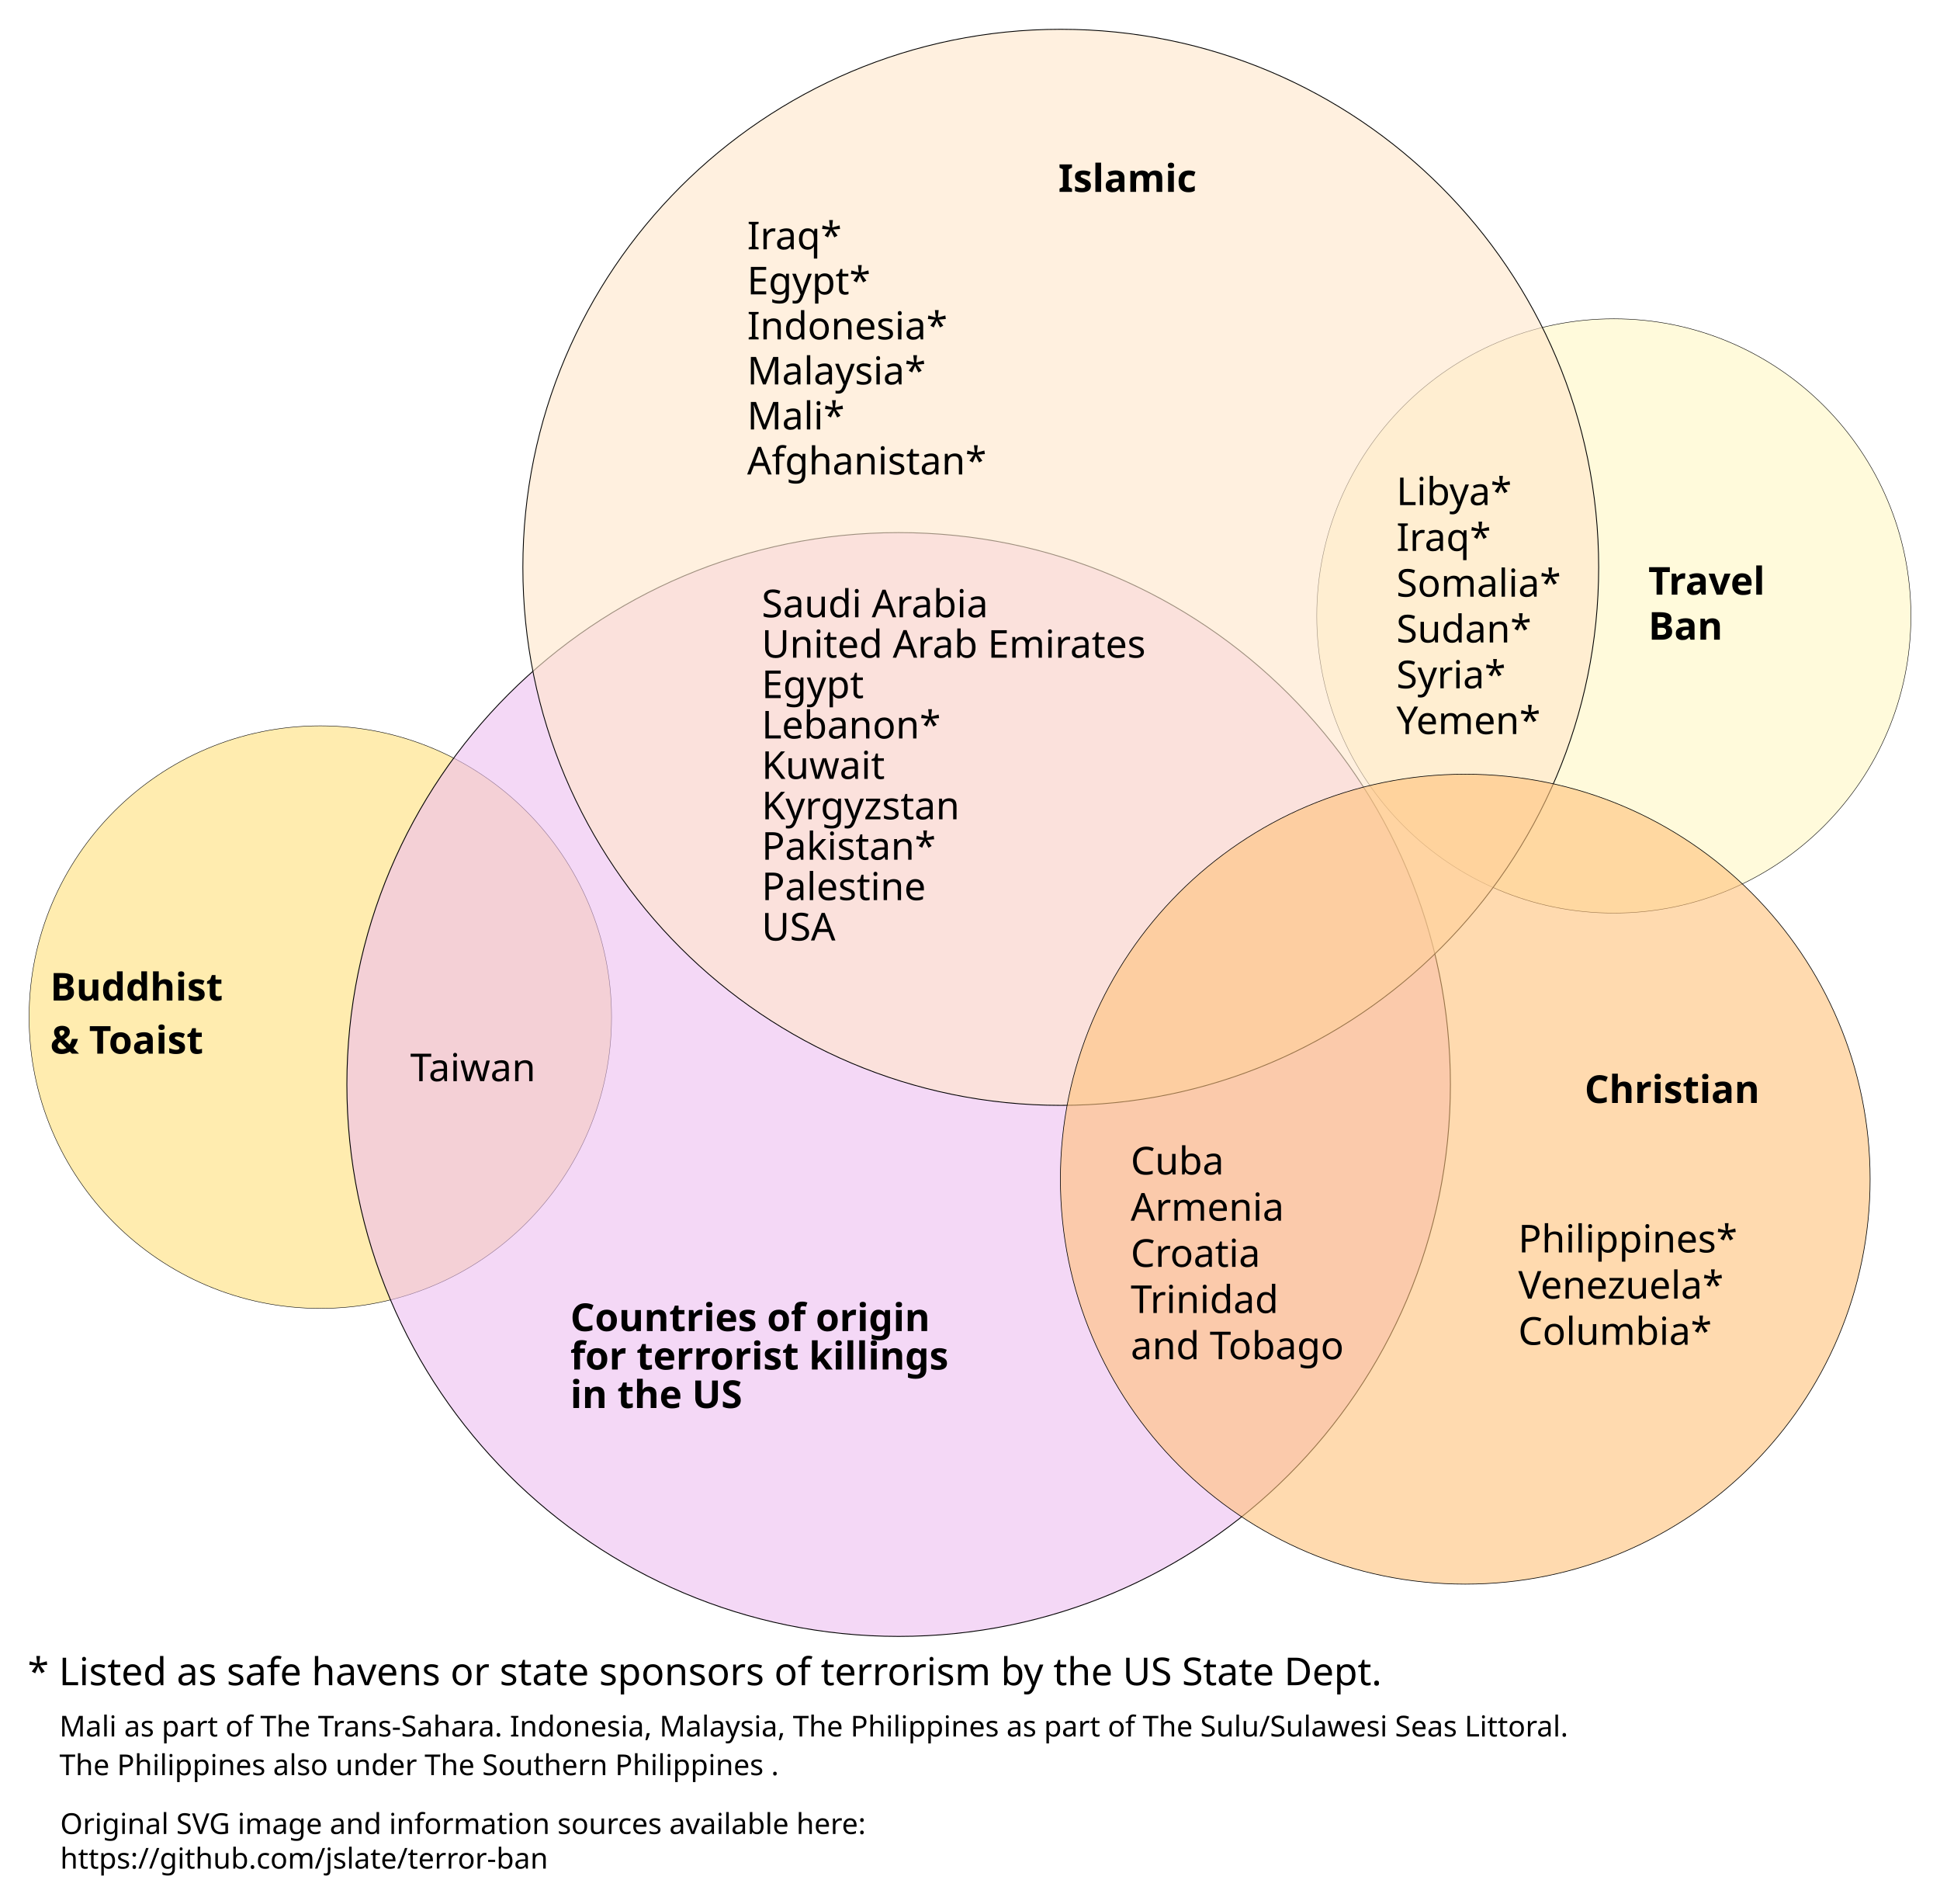
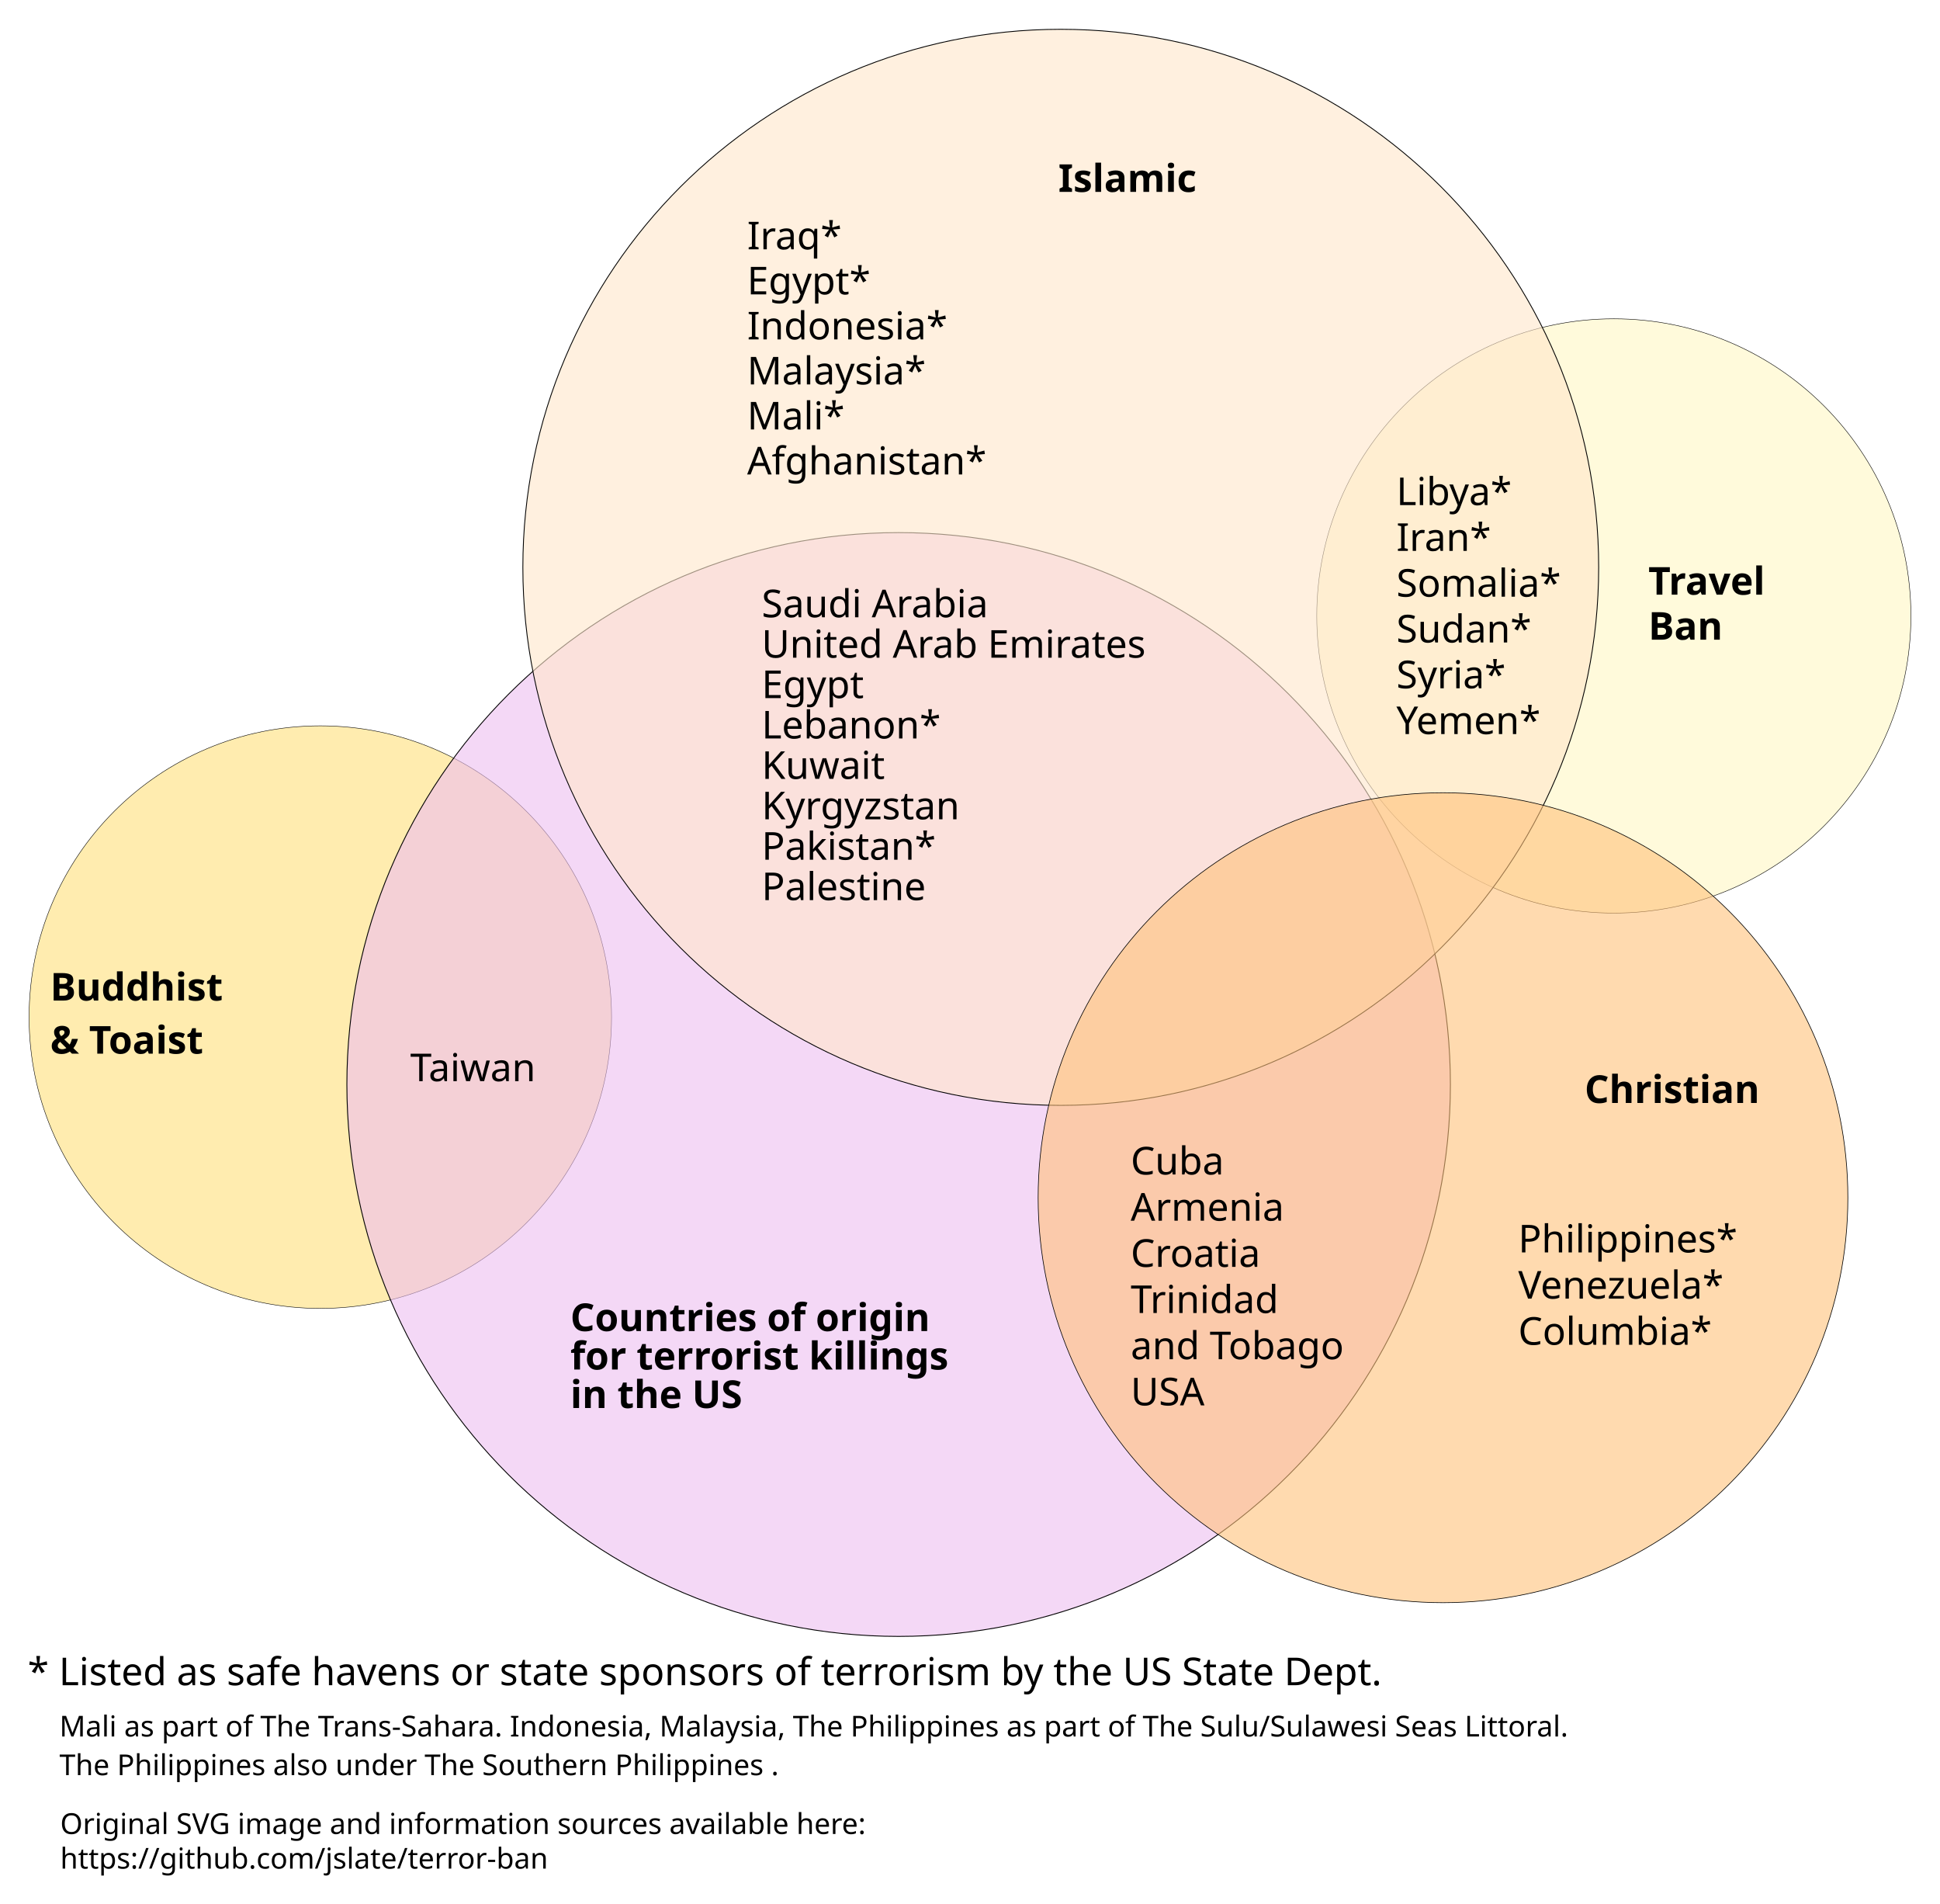
<svg xmlns="http://www.w3.org/2000/svg" width="33.618in" height="32.977in" viewBox="0 0 3025.641 2967.925" id="svg2" version="1.1">
  <defs id="defs4" />
  <g id="layer1" transform="translate(2313.796,557.635)">
    <g id="g4363" transform="translate(0,-82.42568)" />
    <text xml:space="preserve" style="font-style:normal;font-weight:normal;font-size:60px;line-height:0%;font-family:sans-serif;text-align:start;letter-spacing:0px;word-spacing:0px;text-anchor:start;fill:#000000;fill-opacity:1;stroke:none;stroke-width:1px;stroke-linecap:butt;stroke-linejoin:miter;stroke-opacity:1" x="-2207.422" y="1118.611" id="text4872">
      <tspan id="tspan4874" x="-2207.422" y="1118.611" />
      <tspan x="-2207.422" y="1118.611" id="tspan4876" />
    </text>
    <g id="g4560" transform="translate(186.0196,82.1947)" />
    <g id="g4868" transform="translate(-212.2963,0)">
      <text xml:space="preserve" style="font-style:normal;font-weight:normal;font-size:60px;line-height:134%;font-family:sans-serif;text-align:start;letter-spacing:0px;word-spacing:0px;text-anchor:start;fill:#000000;fill-opacity:1;stroke:none;stroke-width:1px;stroke-linecap:butt;stroke-linejoin:miter;stroke-opacity:1" x="-2008.832" y="2149.925" id="text4234">
        <tspan x="-2008.832" y="2149.925" id="tspan4240" style="font-size:45px">Mali as part of The Trans-Sahara. Indonesia, Malaysia, The Philippines as part of The Sulu/Sulawesi Seas Littoral. </tspan>
        <tspan x="-2008.832" y="2210.225" id="tspan4246" style="font-size:45px">The Philippines also under The Southern Philippines .</tspan>
      </text>
      <text id="text4254" y="2244.283" x="-2007.625" style="font-style:normal;font-weight:normal;font-size:60px;line-height:120%;font-family:sans-serif;text-align:start;letter-spacing:0px;word-spacing:0px;text-anchor:start;fill:#000000;fill-opacity:1;stroke:none;stroke-width:1px;stroke-linecap:butt;stroke-linejoin:miter;stroke-opacity:1" xml:space="preserve">
        <tspan y="2244.283" x="-2007.625" id="tspan4257" />
        <tspan style="font-size:45px" id="tspan4419" y="2301.929" x="-2007.625">Original SVG image and information sources available here:</tspan>
        <tspan style="font-size:45px" id="tspan4421" y="2355.929" x="-2007.625">https://github.com/jslate/terror-ban</tspan>
      </text>
      <text xml:space="preserve" style="font-style:normal;font-weight:normal;font-size:60px;line-height:0%;font-family:sans-serif;text-align:start;letter-spacing:0px;word-spacing:0px;text-anchor:start;fill:#000000;fill-opacity:1;stroke:none;stroke-width:1px;stroke-linecap:butt;stroke-linejoin:miter;stroke-opacity:1" x="-2058.287" y="2069.977" id="text4888">
        <tspan id="tspan4890" x="-2058.287" y="2069.977">* Listed as safe havens or state sponsors of terrorism by the US State Dept.</tspan>
        <tspan id="tspan4229" x="-2058.287" y="2069.977" />
      </text>
    </g>
    <g id="g4809">
      <circle style="opacity:1;fill:#ffdf7b;fill-opacity:0.599;stroke:#000000;stroke-width:0.719;stroke-linecap:round;stroke-linejoin:miter;stroke-miterlimit:4;stroke-dasharray:none;stroke-dashoffset:0;stroke-opacity:1" id="circle4880" cx="-1814.236" cy="1028.265" r="454.201" />
      <circle r="860.527" cy="1133.332" cx="-912.272" id="circle4773" style="opacity:1;fill:#edbef0;fill-opacity:0.599;stroke:#000000;stroke-width:1.363;stroke-linecap:round;stroke-linejoin:miter;stroke-miterlimit:4;stroke-dasharray:none;stroke-dashoffset:0;stroke-opacity:1" />
      <circle r="463.32" cy="402.757" cx="203.158" id="path4136" style="opacity:1;fill:#fff7cb;fill-opacity:0.698;stroke:#000000;stroke-width:0.734;stroke-linecap:round;stroke-linejoin:miter;stroke-miterlimit:4;stroke-dasharray:none;stroke-dashoffset:0;stroke-opacity:1" />
      <text id="text4144" y="369.569" x="256.959" style="font-style:normal;font-weight:normal;font-size:60px;line-height:117%;font-family:sans-serif;text-align:start;letter-spacing:0px;word-spacing:0px;text-anchor:start;fill:#000000;fill-opacity:1;stroke:none;stroke-width:1px;stroke-linecap:butt;stroke-linejoin:miter;stroke-opacity:1" xml:space="preserve">
        <tspan style="font-weight:bold;line-height:117%" y="369.569" x="256.959" id="tspan4146">Travel</tspan>
        <tspan id="tspan4339" style="font-weight:bold;line-height:117%" y="439.769" x="256.959">Ban</tspan>
      </text>
      <circle style="opacity:1;fill:#ffe7cb;fill-opacity:0.615;stroke:#000000;stroke-width:1.329;stroke-linecap:round;stroke-linejoin:miter;stroke-miterlimit:4;stroke-dasharray:none;stroke-dashoffset:0;stroke-opacity:1" id="circle4138" cx="-659.419" cy="326.943" r="838.914" />
      <text id="text4140" y="-258.464" x="-663.289" style="font-style:normal;font-weight:normal;font-size:60px;line-height:0%;font-family:sans-serif;text-align:start;letter-spacing:0px;word-spacing:0px;text-anchor:start;fill:#000000;fill-opacity:1;stroke:none;stroke-width:1px;stroke-linecap:butt;stroke-linejoin:miter;stroke-opacity:1" xml:space="preserve">
        <tspan style="font-weight:bold" y="-258.464" x="-663.289" id="tspan4142">Islamic</tspan>
      </text>
-       <circle style="opacity:1;fill:#ffc17b;fill-opacity:0.599;stroke:#000000;stroke-width:1;stroke-linecap:round;stroke-linejoin:miter;stroke-miterlimit:4;stroke-dasharray:none;stroke-dashoffset:0;stroke-opacity:1" id="circle4192" cx="-28.571" cy="1280.934" r="631.429" />
+       <circle style="opacity:1;fill:#ffc17b;fill-opacity:0.599;stroke:#000000;stroke-width:1;stroke-linecap:round;stroke-linejoin:miter;stroke-miterlimit:4;stroke-dasharray:none;stroke-dashoffset:0;stroke-opacity:1" id="circle4192" cx="-63.282" cy="1309.859" r="631.429" />
      <text id="text4194" y="1162.09" x="157.555" style="font-style:normal;font-weight:normal;font-size:60px;line-height:0%;font-family:sans-serif;text-align:start;letter-spacing:0px;word-spacing:0px;text-anchor:start;fill:#000000;fill-opacity:1;stroke:none;stroke-width:1px;stroke-linecap:butt;stroke-linejoin:miter;stroke-opacity:1" xml:space="preserve">
        <tspan style="font-weight:bold" y="1162.09" x="157.555" id="tspan4196">Christian</tspan>
      </text>
      <text id="text4775" y="404.815" x="-1125.912" style="font-style:normal;font-weight:normal;font-size:60px;line-height:105%;font-family:sans-serif;text-align:start;letter-spacing:0px;word-spacing:0px;text-anchor:start;fill:#000000;fill-opacity:1;stroke:none;stroke-width:1px;stroke-linecap:butt;stroke-linejoin:miter;stroke-opacity:1" xml:space="preserve">
        <tspan y="404.815" x="-1125.912" id="tspan4777">Saudi Arabia</tspan>
        <tspan id="tspan4779" y="467.815" x="-1125.912">United Arab Emirates</tspan>
        <tspan id="tspan4781" y="530.815" x="-1125.912">Egypt</tspan>
        <tspan id="tspan4783" y="593.815" x="-1125.912">Lebanon*</tspan>
        <tspan id="tspan4785" y="656.815" x="-1125.912">Kuwait</tspan>
        <tspan id="tspan4789" y="719.815" x="-1125.912">Kyrgyzstan</tspan>
        <tspan id="tspan4791" y="782.815" x="-1125.912">Pakistan*</tspan>
        <tspan id="tspan4797" y="845.815" x="-1125.912">Palestine</tspan>
-         <tspan id="tspan4892" y="908.815" x="-1125.912">USA</tspan>
+         <tspan id="tspan4892" y="908.815" x="-1125.912" />
        <tspan id="tspan4799" y="971.815" x="-1125.912" />
        <tspan id="tspan4801" y="1034.815" x="-1125.912" />
      </text>
      <text id="text4823" y="1128.168" x="-1673.972" style="font-style:normal;font-weight:normal;font-size:60px;line-height:0%;font-family:sans-serif;text-align:start;letter-spacing:0px;word-spacing:0px;text-anchor:start;fill:#000000;fill-opacity:1;stroke:none;stroke-width:1px;stroke-linecap:butt;stroke-linejoin:miter;stroke-opacity:1" xml:space="preserve">
        <tspan y="1128.168" x="-1673.972" id="tspan4825">Taiwan</tspan>
      </text>
      <text id="text4866" y="1517.765" x="-1424.325" style="font-style:normal;font-weight:normal;font-size:60px;line-height:100%;font-family:sans-serif;text-align:start;letter-spacing:0px;word-spacing:0px;text-anchor:start;fill:#000000;fill-opacity:1;stroke:none;stroke-width:1px;stroke-linecap:butt;stroke-linejoin:miter;stroke-opacity:1" xml:space="preserve">
        <tspan style="font-weight:bold" y="1517.765" x="-1424.325" id="tspan4868">Countries of origin</tspan>
        <tspan style="font-weight:bold" id="tspan4870" y="1577.765" x="-1424.325">for terrorist killings </tspan>
        <tspan style="font-weight:bold" id="tspan4878" y="1637.765" x="-1424.325">in the US</tspan>
      </text>
      <text id="text4882" y="1002.428" x="-2235.525" style="font-style:normal;font-weight:normal;font-size:60px;line-height:138%;font-family:sans-serif;text-align:start;letter-spacing:0px;word-spacing:0px;text-anchor:start;fill:#000000;fill-opacity:1;stroke:none;stroke-width:1px;stroke-linecap:butt;stroke-linejoin:miter;stroke-opacity:1" xml:space="preserve">
        <tspan style="font-weight:bold;line-height:138%" y="1002.428" x="-2235.525" id="tspan4884">Buddhist </tspan>
        <tspan id="tspan4886" style="font-weight:bold;line-height:138%" y="1085.228" x="-2235.525">&amp; Toaist</tspan>
      </text>
      <text id="text4341" y="-168.876" x="-1148.565" style="font-style:normal;font-weight:normal;font-size:60px;line-height:117%;font-family:sans-serif;text-align:start;letter-spacing:0px;word-spacing:0px;text-anchor:start;fill:#000000;fill-opacity:1;stroke:none;stroke-width:1px;stroke-linecap:butt;stroke-linejoin:miter;stroke-opacity:1" xml:space="preserve">
        <tspan y="-168.876" x="-1148.565" id="tspan4343">Iraq*</tspan>
        <tspan id="tspan4345" y="-98.676" x="-1148.565">Egypt*</tspan>
        <tspan id="tspan4347" y="-28.477" x="-1148.565">Indonesia*</tspan>
        <tspan id="tspan4349" y="41.723" x="-1148.565">Malaysia*</tspan>
        <tspan id="tspan4351" y="111.923" x="-1148.565">Mali*</tspan>
        <tspan id="tspan4353" y="182.123" x="-1148.565">Afghanistan*</tspan>
      </text>
      <text id="text4370" y="229.919" x="-135.998" style="font-style:normal;font-weight:normal;font-size:60px;line-height:119%;font-family:sans-serif;text-align:start;letter-spacing:0px;word-spacing:0px;text-anchor:start;fill:#000000;fill-opacity:1;stroke:none;stroke-width:1px;stroke-linecap:butt;stroke-linejoin:miter;stroke-opacity:1" xml:space="preserve">
        <tspan style="line-height:119%" y="229.919" x="-135.998" id="tspan4372">Libya*</tspan>
-         <tspan style="line-height:119%" id="tspan4374" y="301.319" x="-135.998">Iraq*</tspan>
+         <tspan style="line-height:119%" id="tspan4374" y="301.319" x="-135.998">Iran*</tspan>
        <tspan style="line-height:119%" id="tspan4376" y="372.719" x="-135.998">Somalia*</tspan>
        <tspan style="line-height:119%" id="tspan4378" y="444.119" x="-135.998">Sudan*</tspan>
        <tspan style="line-height:119%" id="tspan4380" y="515.519" x="-135.998">Syria*</tspan>
        <tspan style="line-height:119%" id="tspan4382" y="586.919" x="-135.998">Yemen*</tspan>
      </text>
      <text id="text4384" y="1395.15" x="54.053" style="font-style:normal;font-weight:normal;font-size:60px;line-height:0%;font-family:sans-serif;text-align:start;letter-spacing:0px;word-spacing:0px;text-anchor:start;fill:#000000;fill-opacity:1;stroke:none;stroke-width:1px;stroke-linecap:butt;stroke-linejoin:miter;stroke-opacity:1" xml:space="preserve">
        <tspan style="line-height:120%" y="1395.15" x="54.053" id="tspan4386">Philippines*</tspan>
        <tspan style="line-height:120%" id="tspan4388" y="1467.15" x="54.053">Venezuela*</tspan>
        <tspan style="line-height:120%" id="tspan4390" y="1539.15" x="54.053">Columbia*</tspan>
      </text>
      <text id="text4392" y="1273.642" x="-550.372" style="font-style:normal;font-weight:normal;font-size:60px;line-height:120%;font-family:sans-serif;text-align:start;letter-spacing:0px;word-spacing:0px;text-anchor:start;fill:#000000;fill-opacity:1;stroke:none;stroke-width:1px;stroke-linecap:butt;stroke-linejoin:miter;stroke-opacity:1" xml:space="preserve">
        <tspan id="tspan4398" y="1273.642" x="-550.372">Cuba</tspan>
        <tspan id="tspan4405" y="1345.642" x="-550.372">Armenia</tspan>
        <tspan id="tspan4407" y="1417.642" x="-550.372">Croatia</tspan>
        <tspan id="tspan4409" y="1489.642" x="-550.372">Trinidad </tspan>
        <tspan id="tspan4411" y="1561.642" x="-550.372">and Tobago</tspan>
+         <tspan y="1633.642" x="-550.372" id="tspan4880">USA</tspan>
      </text>
    </g>
  </g>
</svg>
